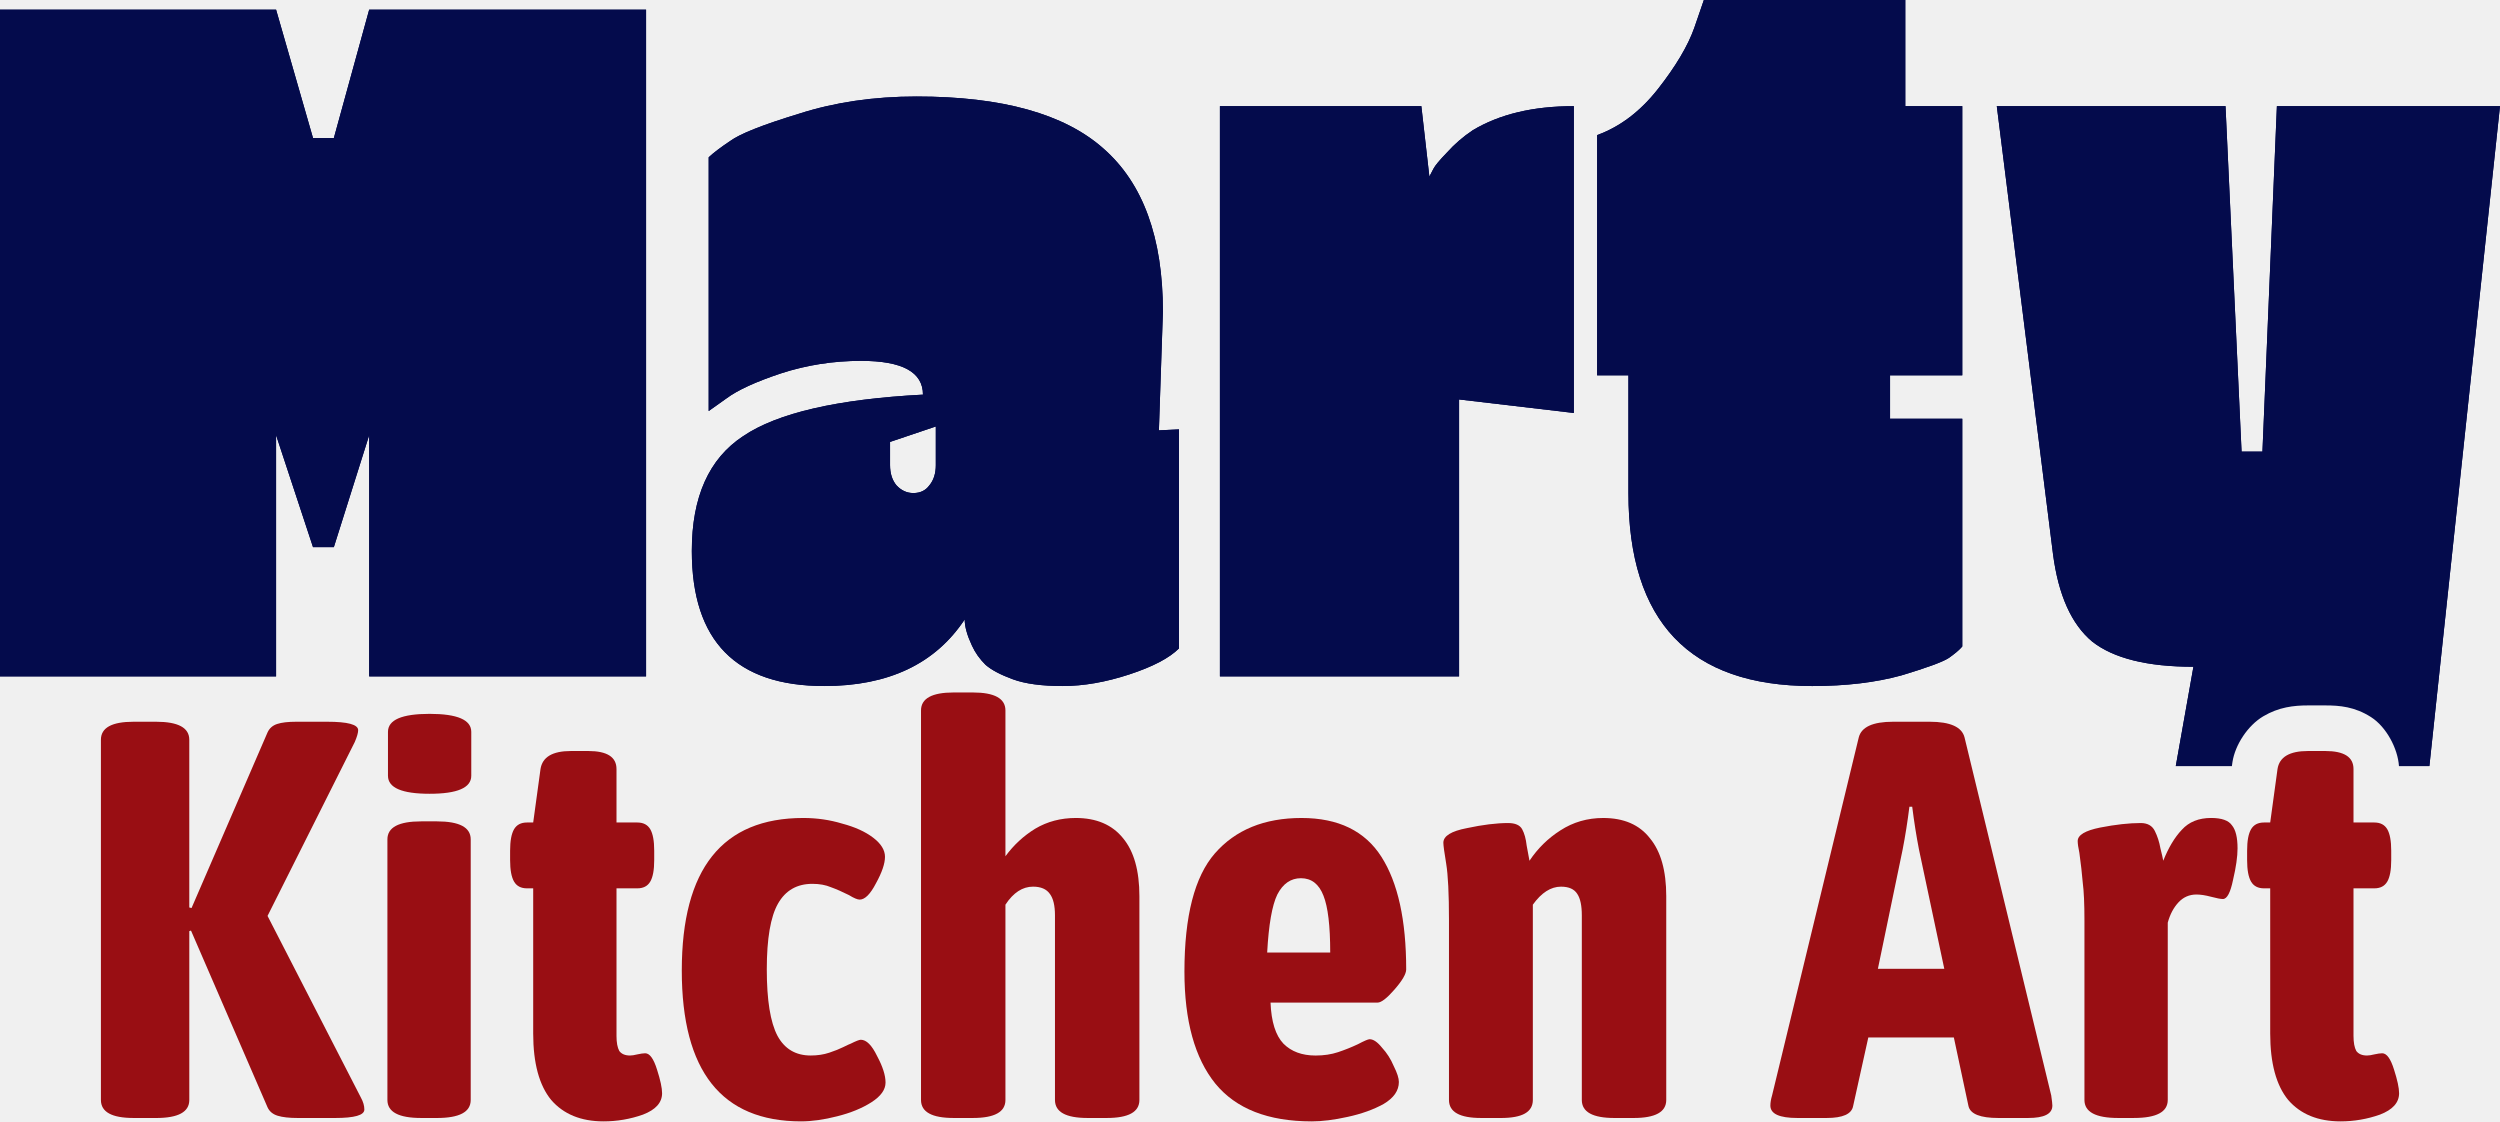
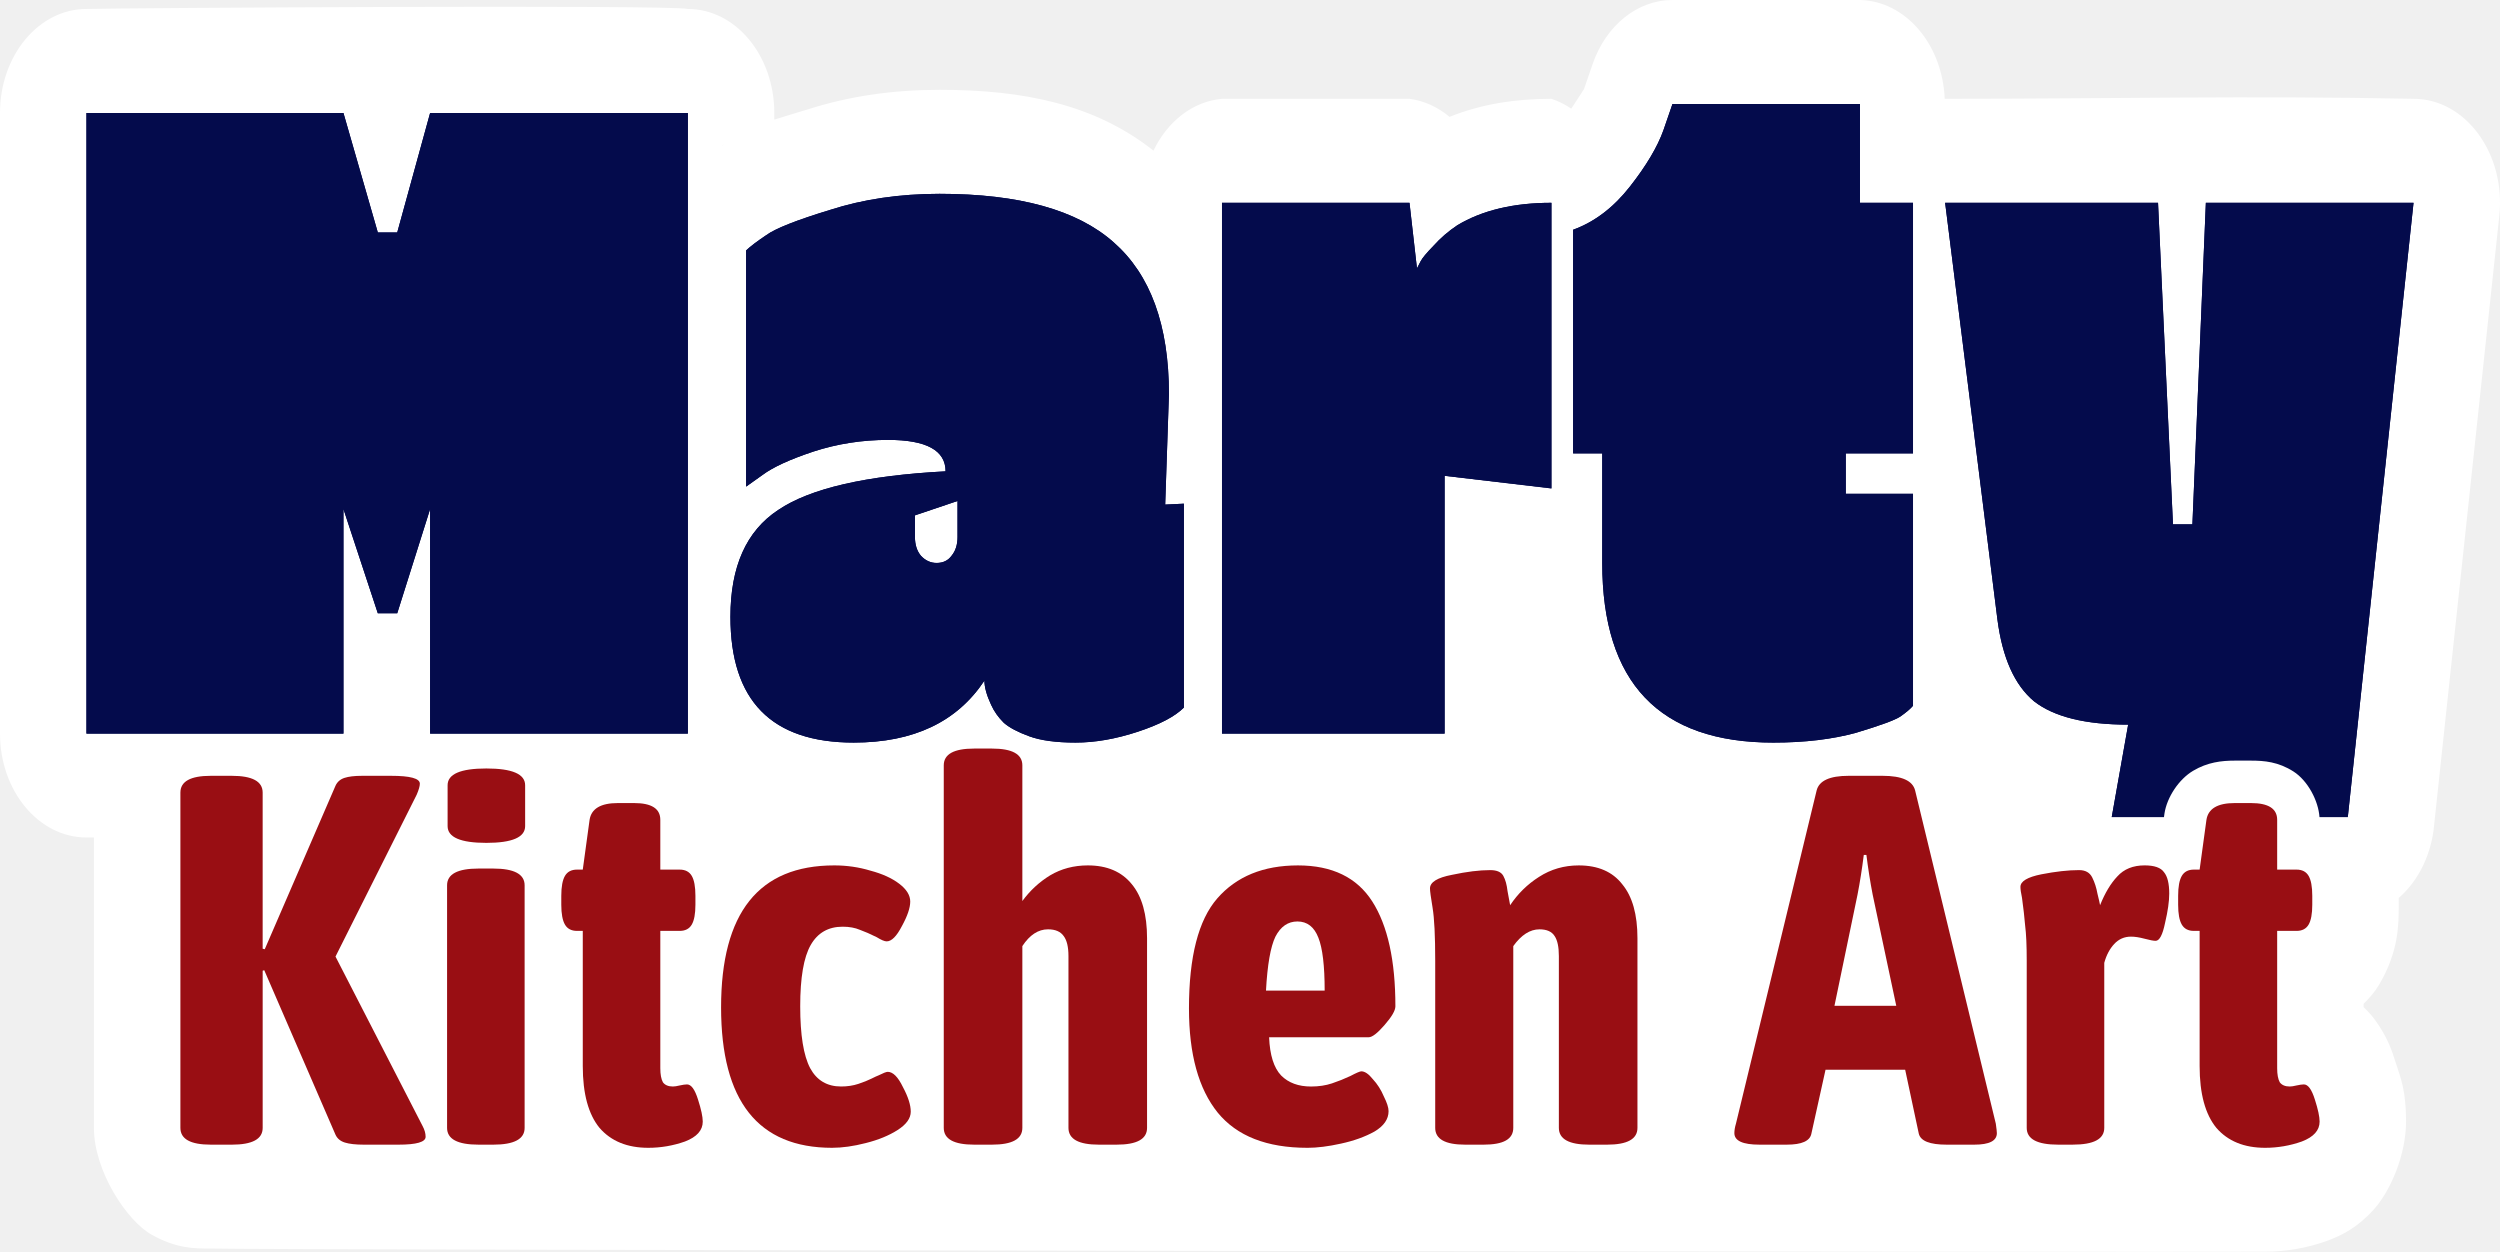
- <svg xmlns="http://www.w3.org/2000/svg" width="274.205mm" height="122.994mm" viewBox="0 0 274.205 122.994" version="1.1" id="svg5">
+ <svg xmlns="http://www.w3.org/2000/svg" width="294.582mm" height="147.504mm" viewBox="0 0 294.582 147.504" version="1.1" id="svg5">
  <defs id="defs2" />
-   <g id="layer1" transform="translate(31.27384,-81.66362)">
+   <g id="layer1" transform="translate(41.46207,-69.4087)">
    <g id="layer3" style="font-size:105.833px;fill:#040b4c;fill-opacity:1;stroke-width:0.265" />
    <text xml:space="preserve" style="font-style:normal;font-variant:normal;font-weight:bold;font-stretch:normal;font-size:105.833px;font-family:'Asap Condensed';-inkscape-font-specification:'Asap Condensed,  Bold';fill:#990e13;stroke:#990e13;stroke-width:23.941;stroke-linecap:round;stroke-linejoin:round;paint-order:stroke fill markers" x="41.773" y="178.907" id="text235">
      <tspan id="tspan233" style="stroke-width:23.941" x="41.773" y="178.907" />
    </text>
    <g aria-label="Marty" id="g1447" style="font-size:105.833px;fill:#040b4c;fill-opacity:1;stroke-width:0.265" transform="matrix(0.8317566,0,0,1,-118.3555,53.03839)">
-       <g id="g357">
-         <g aria-label="Marty" id="g1610" style="font-size:105.833px;fill:#040b4c;fill-opacity:1;stroke:#f0f0f0;stroke-width:21.93;stroke-linejoin:round" transform="translate(1.4026539e-6)">
-           <g id="path1600">
-             <path style="color:#000000;-inkscape-font-specification:'Erica One';stroke:none" d="m 189.892,29.684 v 73.131 H 153.379 V 76.356 l -4.657,12.277 h -2.752 l -4.868,-12.277 v 26.458 h -36.407 v -73.131 h 36.407 l 4.868,14.076 h 2.752 l 4.657,-14.076 z" id="path1085" />
+       <g id="g357" transform="translate(-464.9067,-34.51726)" style="stroke:#ffffff;stroke-width:24.497;stroke-linecap:round;stroke-linejoin:round;stroke-dasharray:none;stroke-opacity:1;paint-order:stroke fill markers">
+         <g id="path1055" transform="translate(-79.11547,13.49401)">
+           <path style="color:#000000;-inkscape-font-specification:'Erica One';fill:#ffffff;stroke:none;-inkscape-stroke:none" d="m 873.401,37.394 c -4.955,7.01e-4 -9.421,2.986 -11.316,7.564 l -1.211,2.928 c 0.02,-0.047 -0.885,1.176 -1.809,2.312 -0.884,-0.502 -1.828,-0.893 -2.809,-1.162 -5.045,0 -9.893,0.604 -14.434,2.127 -1.683,-1.173 -3.634,-1.904 -5.674,-2.127 h -26.564 c -4.047,0.302 -7.681,2.59 -9.705,6.107 -8.31,-5.463 -18.395,-7.166 -30.301,-7.166 -6.563,0 -12.827,0.737 -18.734,2.324 l 0.164,-0.043 c -1.94,0.492 -3.37,0.838 -4.846,1.23 v -0.789 c -8e-4,-6.765 -5.485,-12.248 -12.25,-12.248 -2.204,-0.517 -80.672,-0.117 -85.195,0 -6.764,7.97e-4 -12.247,5.484 -12.248,12.248 v 73.131 c 7.9e-4,6.764 5.484,12.247 12.248,12.248 h 1.059 v 34.211 c 0,5.109 4.688,10.993 8.219,12.613 3.53,1.62 5.964,1.614 8.336,1.609 5.827,0.18 279.012,0.448 291.031,0.371 2.912,0 5.839,-0.413 8.645,-1.236 0.088,-0.026 0.176,-0.052 0.264,-0.08 1.922,-0.611 4.137,-1.475 6.52,-3.689 2.383,-2.215 4.539,-6.477 4.539,-10.33 0,-3.658 -0.768,-5.152 -1.451,-6.9 -0.533,-1.427 -1.184,-3.049 -2.951,-5.078 -0.419,-0.482 -0.975,-0.995 -1.609,-1.498 v -0.398 c 0.823,-0.681 1.611,-1.416 2.232,-2.303 v -0.002 c 2.736,-3.901 2.74,-6.989 2.74,-9.379 v -0.789 c 2.635,-1.896 4.409,-4.76 4.934,-7.963 l 9.312,-72.391 c 0.941,-7.323 -4.763,-13.809 -12.146,-13.81 -23.523,-0.387 -42.772,0 -66.359,0 -0.02,0.006 -0.04,0.012 -0.06,0.018 -0.309,-6.44 -5.557,-11.538 -12.004,-11.66 z M 739.077,54.386 c -0.107,0.059 -0.196,0.135 -0.301,0.193 -0.052,0.032 -0.084,0.03 -0.137,0.062 z m 62.381,1.66 0.065,0.047 c -0.009,-0.007 -0.02,-0.009 -0.029,-0.016 -0.013,-0.009 -0.022,-0.022 -0.035,-0.031 z" id="path1271" />
+         </g>
+         <g aria-label="Kitchen Art" transform="scale(1.096483,0.9120069)" id="text292" style="font-weight:bold;font-size:67.693px;font-family:'Asap Condensed';-inkscape-font-specification:'Asap Condensed,  Bold';fill:#990e13;stroke:#ffffff;stroke-width:24.497;stroke-linecap:round;stroke-linejoin:round;stroke-dasharray:none;stroke-opacity:1;paint-order:stroke fill markers">
+           <g id="path1622" style="stroke:#ffffff;stroke-width:24.497;stroke-linecap:round;stroke-linejoin:round;stroke-dasharray:none;stroke-opacity:1;paint-order:stroke fill markers" />
+           <g id="path1624" style="stroke:#ffffff;stroke-width:24.497;stroke-linecap:round;stroke-linejoin:round;stroke-dasharray:none;stroke-opacity:1;paint-order:stroke fill markers" />
+           <g id="path1626" style="stroke:#ffffff;stroke-width:24.497;stroke-linecap:round;stroke-linejoin:round;stroke-dasharray:none;stroke-opacity:1;paint-order:stroke fill markers" />
+           <g id="path1628" style="stroke:#ffffff;stroke-width:24.497;stroke-linecap:round;stroke-linejoin:round;stroke-dasharray:none;stroke-opacity:1;paint-order:stroke fill markers" />
+           <g id="path1630" style="stroke:#ffffff;stroke-width:24.497;stroke-linecap:round;stroke-linejoin:round;stroke-dasharray:none;stroke-opacity:1;paint-order:stroke fill markers" />
+           <g id="path1632" style="stroke:#ffffff;stroke-width:24.497;stroke-linecap:round;stroke-linejoin:round;stroke-dasharray:none;stroke-opacity:1;paint-order:stroke fill markers" />
+           <g id="path1634" style="stroke:#ffffff;stroke-width:24.497;stroke-linecap:round;stroke-linejoin:round;stroke-dasharray:none;stroke-opacity:1;paint-order:stroke fill markers" />
+           <g id="path1636" style="stroke:#ffffff;stroke-width:24.497;stroke-linecap:round;stroke-linejoin:round;stroke-dasharray:none;stroke-opacity:1;paint-order:stroke fill markers" />
+           <g id="path1638" style="stroke:#ffffff;stroke-width:24.497;stroke-linecap:round;stroke-linejoin:round;stroke-dasharray:none;stroke-opacity:1;paint-order:stroke fill markers" />
+           <g id="path1640" style="stroke:#ffffff;stroke-width:24.497;stroke-linecap:round;stroke-linejoin:round;stroke-dasharray:none;stroke-opacity:1;paint-order:stroke fill markers" />
+         </g>
+       </g>
+       <g id="g357-3" style="font-size:105.833px;fill:#040b4c;fill-opacity:1;stroke-width:0.265" transform="translate(2.9731571e-5)">
+         <g aria-label="Marty" id="g1610-6" style="font-size:105.833px;fill:#040b4c;fill-opacity:1;stroke:#f0f0f0;stroke-width:21.93;stroke-linejoin:round" transform="translate(1.4026539e-6)">
+           <g id="path1600-7">
+             <path style="color:#000000;-inkscape-font-specification:'Erica One';stroke:none" d="m 189.892,29.684 v 73.131 H 153.379 V 76.356 l -4.657,12.277 h -2.752 l -4.868,-12.277 v 26.458 h -36.407 v -73.131 h 36.407 l 4.868,14.076 h 2.752 l 4.657,-14.076 z" id="path1085-5" />
          </g>
-           <g id="path1602">
-             <path style="color:#000000;-inkscape-font-specification:'Erica One';stroke:none" d="m 258.048,62.809 -0.529,13.017 2.646,-0.106 v 24.024 q -1.905,1.587 -6.562,2.857 -4.657,1.27 -8.784,1.27 -4.127,0 -6.562,-0.741 -2.434,-0.741 -3.598,-1.587 -1.164,-0.953 -1.799,-2.117 -0.953,-1.693 -0.953,-2.857 -5.821,7.302 -18.521,7.302 -17.462,0 -17.462,-14.817 0,-8.89 6.773,-12.594 6.773,-3.81 23.707,-4.551 0,-3.704 -8.149,-3.704 -5.503,0 -10.583,1.376 -4.974,1.376 -7.197,2.752 l -2.328,1.376 V 45.876 q 0.953,-0.741 2.857,-1.799 1.905,-1.164 8.996,-2.963 7.091,-1.905 15.557,-1.905 16.933,0 24.659,5.715 7.832,5.715 7.832,17.886 z m -29.951,16.827 v -4.233 l -6.032,1.693 v 2.54 q 0,1.376 0.847,2.222 0.952,0.847 2.222,0.847 1.376,0 2.117,-0.847 0.847,-0.847 0.847,-2.222 z" id="path1079" />
+           <g id="path1602-3">
+             <path style="color:#000000;-inkscape-font-specification:'Erica One';stroke:none" d="m 258.048,62.809 -0.529,13.017 2.646,-0.106 v 24.024 q -1.905,1.587 -6.562,2.857 -4.657,1.27 -8.784,1.27 -4.127,0 -6.562,-0.741 -2.434,-0.741 -3.598,-1.587 -1.164,-0.953 -1.799,-2.117 -0.953,-1.693 -0.953,-2.857 -5.821,7.302 -18.521,7.302 -17.462,0 -17.462,-14.817 0,-8.89 6.773,-12.594 6.773,-3.81 23.707,-4.551 0,-3.704 -8.149,-3.704 -5.503,0 -10.583,1.376 -4.974,1.376 -7.197,2.752 l -2.328,1.376 V 45.876 q 0.953,-0.741 2.857,-1.799 1.905,-1.164 8.996,-2.963 7.091,-1.905 15.557,-1.905 16.933,0 24.659,5.715 7.832,5.715 7.832,17.886 z m -29.951,16.827 v -4.233 l -6.032,1.693 v 2.54 q 0,1.376 0.847,2.222 0.952,0.847 2.222,0.847 1.376,0 2.117,-0.847 0.847,-0.847 0.847,-2.222 z" id="path1079-5" />
          </g>
-           <g id="path1604">
-             <path style="color:#000000;-inkscape-font-specification:'Erica One';stroke:none" d="m 297.101,102.814 h -31.538 v -62.547 h 26.564 l 1.058,7.726 q 0.212,-0.317 0.529,-0.847 0.318,-0.529 1.799,-1.799 1.482,-1.376 3.387,-2.434 5.292,-2.646 13.335,-2.646 v 33.655 l -15.134,-1.482 z" id="path1073" />
+           <g id="path1604-6">
+             <path style="color:#000000;-inkscape-font-specification:'Erica One';stroke:none" d="m 297.101,102.814 h -31.538 v -62.547 h 26.564 l 1.058,7.726 q 0.212,-0.317 0.529,-0.847 0.318,-0.529 1.799,-1.799 1.482,-1.376 3.387,-2.434 5.292,-2.646 13.335,-2.646 v 33.655 l -15.134,-1.482 z" id="path1073-2" />
          </g>
-           <g id="path1606">
-             <path style="color:#000000;-inkscape-font-specification:'Erica One';stroke:none" d="m 353.933,69.794 v 4.762 h 9.525 V 99.533 q -0.529,0.529 -1.799,1.27 -1.164,0.635 -6.244,1.905 -5.08,1.164 -11.747,1.164 -24.236,0 -24.236,-21.167 V 69.794 h -4.127 V 43.442 q 4.551,-1.376 8.043,-5.08 3.492,-3.704 4.762,-6.667 l 1.27,-3.069 h 26.564 v 11.642 h 7.514 v 29.527 z" id="path1067" />
+           <g id="path1606-9">
+             <path style="color:#000000;-inkscape-font-specification:'Erica One';stroke:none" d="m 353.933,69.794 v 4.762 h 9.525 V 99.533 q -0.529,0.529 -1.799,1.27 -1.164,0.635 -6.244,1.905 -5.08,1.164 -11.747,1.164 -24.236,0 -24.236,-21.167 V 69.794 h -4.127 V 43.442 q 4.551,-1.376 8.043,-5.08 3.492,-3.704 4.762,-6.667 l 1.27,-3.069 h 26.564 v 11.642 h 7.514 v 29.527 z" id="path1067-1" />
          </g>
-           <g id="path1608">
-             <path style="color:#000000;-inkscape-font-specification:'Erica One';stroke:none" d="m 400.288,78.155 h 2.752 l 1.905,-37.888 h 29.422 l -9.313,72.39 -2.881,-2.744 c 2.164,-11.884 -23.047,-15.17 -23.337,-2.913 l -7.225,5.657 2.328,-10.901 c -6.068,0 -10.513,-0.917 -13.335,-2.752 -2.752,-1.905 -4.48,-5.115 -5.186,-9.631 L 368.009,40.267 h 30.162 z" id="path1061" />
+           <g id="path1608-2">
+             <path style="color:#000000;-inkscape-font-specification:'Erica One';stroke:none" d="m 400.288,78.155 h 2.752 l 1.905,-37.888 h 29.422 l -9.313,72.39 -2.881,-2.744 c 2.164,-11.884 -23.047,-15.17 -23.337,-2.913 l -7.225,5.657 2.328,-10.901 c -6.068,0 -10.513,-0.917 -13.335,-2.752 -2.752,-1.905 -4.48,-5.115 -5.186,-9.631 L 368.009,40.267 h 30.162 z" id="path1061-7" />
          </g>
        </g>
-         <path d="m 258.048,62.809 -0.529,13.017 2.646,-0.106 v 24.024 q -1.905,1.587 -6.562,2.857 -4.657,1.27 -8.784,1.27 -4.127,0 -6.562,-0.741 -2.434,-0.741 -3.598,-1.587 -1.164,-0.953 -1.799,-2.117 -0.953,-1.693 -0.953,-2.857 -5.821,7.302 -18.521,7.302 -17.462,0 -17.462,-14.817 0,-8.89 6.773,-12.594 6.773,-3.81 23.707,-4.551 0,-3.704 -8.149,-3.704 -5.503,0 -10.583,1.376 -4.974,1.376 -7.197,2.752 l -2.328,1.376 V 45.876 q 0.953,-0.741 2.857,-1.799 1.905,-1.164 8.996,-2.963 7.091,-1.905 15.557,-1.905 16.933,0 24.659,5.715 7.832,5.715 7.832,17.886 z m -29.951,16.827 v -4.233 l -6.032,1.693 v 2.54 q 0,1.376 0.847,2.222 0.952,0.847 2.222,0.847 1.376,0 2.117,-0.847 0.847,-0.847 0.847,-2.222 z" style="font-family:'Erica One';-inkscape-font-specification:'Erica One';fill:#040b4c;fill-opacity:1" id="path1055" />
+         <path d="m 258.048,62.809 -0.529,13.017 2.646,-0.106 v 24.024 q -1.905,1.587 -6.562,2.857 -4.657,1.27 -8.784,1.27 -4.127,0 -6.562,-0.741 -2.434,-0.741 -3.598,-1.587 -1.164,-0.953 -1.799,-2.117 -0.953,-1.693 -0.953,-2.857 -5.821,7.302 -18.521,7.302 -17.462,0 -17.462,-14.817 0,-8.89 6.773,-12.594 6.773,-3.81 23.707,-4.551 0,-3.704 -8.149,-3.704 -5.503,0 -10.583,1.376 -4.974,1.376 -7.197,2.752 l -2.328,1.376 V 45.876 q 0.953,-0.741 2.857,-1.799 1.905,-1.164 8.996,-2.963 7.091,-1.905 15.557,-1.905 16.933,0 24.659,5.715 7.832,5.715 7.832,17.886 z m -29.951,16.827 v -4.233 l -6.032,1.693 v 2.54 q 0,1.376 0.847,2.222 0.952,0.847 2.222,0.847 1.376,0 2.117,-0.847 0.847,-0.847 0.847,-2.222 z" style="font-family:'Erica One';-inkscape-font-specification:'Erica One';fill:#040b4c;fill-opacity:1" id="path1055-0" />
        <path d="m 297.101,102.814 h -31.538 v -62.547 h 26.564 l 1.058,7.726 q 0.212,-0.317 0.529,-0.847 0.318,-0.529 1.799,-1.799 1.482,-1.376 3.387,-2.434 5.292,-2.646 13.335,-2.646 v 33.655 l -15.134,-1.482 z" style="font-family:'Erica One';-inkscape-font-specification:'Erica One';fill:#040b4c;fill-opacity:1" id="path1052" />
        <path d="m 353.933,69.794 v 4.762 h 9.525 V 99.533 q -0.529,0.529 -1.799,1.27 -1.164,0.635 -6.244,1.905 -5.08,1.164 -11.747,1.164 -24.236,0 -24.236,-21.167 V 69.794 h -4.127 V 43.442 q 4.551,-1.376 8.043,-5.08 3.492,-3.704 4.762,-6.667 l 1.27,-3.069 h 26.564 v 11.642 h 7.514 v 29.527 z" style="font-family:'Erica One';-inkscape-font-specification:'Erica One';fill:#040b4c;fill-opacity:1" id="path1049" />
        <path id="path1046" style="font-family:'Erica One';-inkscape-font-specification:'Erica One';fill:#040b4c;fill-opacity:1" d="m 368.008,40.267 7.408,49.107 c 0.706,4.516 2.434,7.726 5.186,9.631 2.822,1.834 7.267,2.752 13.335,2.752 l -2.328,10.901 h 7.401 l 0.06,-0.362 c 0.005,-0.032 0.011,-0.063 0.017,-0.095 0.355,-1.889 2.022,-4.005 4.062,-5.011 2.04,-1.006 4.019,-1.193 5.886,-1.193 h 2.3 c 1.878,0 3.873,0.137 6.024,1.282 2.038,1.085 3.532,3.464 3.684,5.378 h 4.009 l 9.314,-72.39 h -29.422 l -1.905,37.888 h -2.752 l -2.117,-37.888 z" />
-         <g aria-label="Kitchen Art" transform="scale(1.096483,0.9120069)" id="text292" style="font-weight:bold;font-size:67.693px;font-family:'Asap Condensed';-inkscape-font-specification:'Asap Condensed,  Bold';fill:#990e13;stroke:#f0f0f0;stroke-width:10.965;stroke-linecap:round;stroke-linejoin:round;paint-order:stroke fill markers">
-           <g id="path1622" />
-           <g id="path1624">
+         <g aria-label="Kitchen Art" transform="scale(1.096483,0.9120069)" id="text292-9" style="font-weight:bold;font-size:67.693px;font-family:'Asap Condensed';-inkscape-font-specification:'Asap Condensed,  Bold';fill:#990e13;stroke:#f0f0f0;stroke-width:10.965;stroke-linecap:round;stroke-linejoin:round;paint-order:stroke fill markers">
+           <g id="path1622-3" />
+           <g id="path1624-6">
            <path style="color:#000000;-inkscape-font-specification:'Asap Condensed,  Bold';stroke:none;stroke-linecap:butt;stroke-linejoin:miter" d="m 146.137,165.841 q -4.062,0 -4.062,-2.166 V 132.334 q 0,-2.166 4.062,-2.166 h 1.895 q 4.062,0 4.062,2.166 v 31.342 q 0,2.166 -4.062,2.166 z m 1.015,-38.991 q -5.009,0 -5.009,-2.166 v -5.28 q 0,-2.166 5.009,-2.166 5.009,0 5.009,2.166 v 5.28 q 0,2.166 -5.009,2.166 z" id="path1037" />
          </g>
-           <g id="path1626">
+           <g id="path1626-0">
            <path style="color:#000000;-inkscape-font-specification:'Asap Condensed,  Bold';stroke:none;stroke-linecap:butt;stroke-linejoin:miter" d="m 168.069,166.248 q -4.062,0 -6.295,-2.572 -2.166,-2.64 -2.166,-7.988 v -17.465 h -0.745 q -1.083,0 -1.557,-0.812 -0.474,-0.812 -0.474,-2.572 v -1.151 q 0,-1.76 0.474,-2.572 0.474,-0.812 1.557,-0.812 h 0.745 l 0.88,-6.431 q 0.338,-2.166 3.655,-2.166 h 2.098 q 3.385,0 3.385,2.166 v 6.431 h 2.505 q 1.083,0 1.557,0.812 0.474,0.812 0.474,2.572 v 1.151 q 0,1.76 -0.474,2.572 -0.474,0.812 -1.557,0.812 h -2.505 v 17.735 q 0,1.218 0.338,1.828 0.406,0.542 1.286,0.542 0.338,0 0.88,-0.135 0.609,-0.135 0.948,-0.135 0.812,0 1.422,1.963 0.609,1.895 0.609,2.843 0,1.692 -2.302,2.572 -2.302,0.812 -4.738,0.812 z" id="path1031" />
          </g>
-           <g id="path1628" />
-           <g id="path1630">
+           <g id="path1628-6" />
+           <g id="path1630-2">
            <path style="color:#000000;-inkscape-font-specification:'Asap Condensed,  Bold';stroke:none;stroke-linecap:butt;stroke-linejoin:miter" d="m 210.174,165.841 q -3.926,0 -3.926,-2.166 V 116.832 q 0,-2.166 3.926,-2.166 h 2.302 q 3.926,0 3.926,2.166 v 17.532 q 1.489,-2.031 3.588,-3.317 2.166,-1.286 4.874,-1.286 3.723,0 5.686,2.437 1.963,2.369 1.963,6.972 v 24.505 q 0,2.166 -3.926,2.166 h -2.302 q -3.926,0 -3.926,-2.166 v -22.203 q 0,-1.76 -0.609,-2.572 -0.609,-0.88 -2.031,-0.88 -1.895,0 -3.317,2.166 v 23.489 q 0,2.166 -3.926,2.166 z" id="path1022" />
          </g>
-           <g id="path1632">
+           <g id="path1632-6">
            <path style="color:#000000;-inkscape-font-specification:'Asap Condensed,  Bold';stroke:none;stroke-linecap:butt;stroke-linejoin:miter" d="m 253.227,166.248 q -7.852,0 -11.575,-4.535 -3.723,-4.603 -3.723,-13.471 0,-10.018 3.655,-14.215 3.723,-4.265 10.425,-4.265 6.634,0 9.612,4.671 2.978,4.671 2.978,13.539 0,0.812 -1.422,2.437 -1.354,1.557 -2.031,1.557 h -12.862 q 0.135,3.452 1.557,4.942 1.422,1.422 3.858,1.422 1.489,0 2.708,-0.406 1.218,-0.406 2.369,-0.948 1.151,-0.609 1.422,-0.609 0.677,0 1.489,1.015 0.88,0.948 1.422,2.234 0.609,1.218 0.609,1.895 0,1.557 -1.828,2.64 -1.828,1.015 -4.332,1.557 -2.437,0.542 -4.332,0.542 z m 2.234,-20.308 q 0,-4.806 -0.812,-6.837 -0.812,-2.098 -2.708,-2.098 -1.828,0 -2.843,1.963 -0.948,1.963 -1.218,6.972 z" id="path1016" />
          </g>
-           <g id="path1634">
+           <g id="path1634-1">
            <path style="color:#000000;-inkscape-font-specification:'Asap Condensed,  Bold';stroke:none;stroke-linecap:butt;stroke-linejoin:miter" d="m 273.602,165.841 q -3.858,0 -3.858,-2.166 v -21.594 q 0,-4.806 -0.338,-6.837 -0.338,-2.031 -0.338,-2.505 0,-1.218 2.843,-1.76 2.843,-0.609 4.942,-0.609 1.286,0 1.692,0.745 0.406,0.745 0.542,1.963 0.203,1.151 0.338,1.828 1.489,-2.234 3.723,-3.655 2.302,-1.489 5.145,-1.489 3.723,0 5.618,2.437 1.963,2.369 1.963,6.972 v 24.505 q 0,2.166 -3.926,2.166 h -2.302 q -3.926,0 -3.926,-2.166 v -22.203 q 0,-1.76 -0.542,-2.572 -0.542,-0.88 -1.963,-0.88 -1.828,0 -3.385,2.166 v 23.489 q 0,1.083 -0.948,1.625 -0.948,0.542 -2.911,0.542 z" id="path1010" />
          </g>
-           <g id="path1636">
+           <g id="path1636-8">
            <path style="color:#000000;-inkscape-font-specification:'Asap Condensed,  Bold';stroke:none;stroke-linecap:butt;stroke-linejoin:miter" d="m 311.645,165.841 q -3.249,0 -3.249,-1.489 0,-0.542 0.203,-1.218 l 10.425,-43.053 q 0.474,-1.895 4.129,-1.895 h 4.4 q 3.723,0 4.197,1.895 l 10.425,43.053 q 0.135,0.948 0.135,1.218 0,1.489 -2.911,1.489 h -3.588 q -3.249,0 -3.588,-1.422 l -1.76,-8.258 h -10.289 l -1.828,8.258 q -0.271,1.422 -3.182,1.422 z m 17.668,-17.939 -3.046,-14.351 q -0.474,-2.437 -0.812,-5.145 h -0.338 q -0.338,2.708 -0.812,5.145 l -2.978,14.351 z" id="path1004" />
          </g>
-           <g id="path1638">
+           <g id="path1638-7">
            <path style="color:#000000;-inkscape-font-specification:'Asap Condensed,  Bold';stroke:none;stroke-linecap:butt;stroke-linejoin:miter" d="m 350.23,165.841 q -4.062,0 -4.062,-2.166 v -21.594 q 0,-2.978 -0.203,-4.535 -0.135,-1.625 -0.406,-3.588 -0.203,-0.948 -0.203,-1.422 0,-1.083 2.708,-1.625 2.775,-0.542 4.874,-0.542 1.218,0 1.692,0.948 0.474,0.948 0.677,2.098 0.271,1.083 0.338,1.489 0.948,-2.369 2.234,-3.723 1.286,-1.422 3.52,-1.422 1.895,0 2.505,0.88 0.677,0.812 0.677,2.775 0,1.489 -0.542,3.791 -0.474,2.302 -1.218,2.302 -0.406,0 -1.422,-0.271 -1.015,-0.271 -1.76,-0.271 -1.286,0 -2.166,0.948 -0.88,0.948 -1.286,2.437 v 21.323 q 0,2.166 -4.062,2.166 z" id="path998" />
          </g>
          <path style="color:#000000;font-weight:bold;font-size:67.693px;font-family:'Asap Condensed';-inkscape-font-specification:'Asap Condensed,  Bold';fill:#990e13;fill-opacity:1;stroke:none;stroke-width:10.965;stroke-linecap:butt;stroke-linejoin:miter;paint-order:stroke fill markers" d="m 111.546,165.841 q -3.926,0 -3.926,-2.166 v -43.323 q 0,-2.166 3.926,-2.166 h 2.708 q 3.994,0 3.994,2.166 v 20.172 l 0.271,0.068 9.139,-21.12 q 0.338,-0.745 1.151,-1.015 0.812,-0.271 2.302,-0.271 h 3.723 q 3.723,0 3.723,1.015 0,0.474 -0.406,1.422 l -10.492,20.917 11.237,21.865 q 0.406,0.745 0.406,1.422 0,1.015 -3.52,1.015 h -4.468 q -1.557,0 -2.437,-0.271 -0.88,-0.271 -1.218,-1.015 l -9.206,-21.255 -0.203,0.068 v 20.308 q 0,2.166 -3.994,2.166 z" id="path995" />
-           <g id="path1640">
+           <g id="path1640-9">
            <path style="color:#000000;-inkscape-font-specification:'Asap Condensed,  Bold';stroke:none;stroke-linecap:butt;stroke-linejoin:miter" d="m 376.969,166.248 q -4.062,0 -6.295,-2.572 -2.166,-2.64 -2.166,-7.988 v -17.465 h -0.745 q -1.083,0 -1.557,-0.812 -0.474,-0.812 -0.474,-2.572 v -1.151 q 0,-1.76 0.474,-2.572 0.474,-0.812 1.557,-0.812 h 0.745 l 0.88,-6.431 q 0.338,-2.166 3.655,-2.166 h 2.098 q 3.385,0 3.385,2.166 v 6.431 h 2.505 q 1.083,0 1.557,0.812 0.474,0.812 0.474,2.572 v 1.151 q 0,1.76 -0.474,2.572 -0.474,0.812 -1.557,0.812 h -2.505 v 17.735 q 0,1.218 0.338,1.828 0.406,0.542 1.286,0.542 0.338,0 0.88,-0.135 0.609,-0.135 0.948,-0.135 0.812,0 1.422,1.963 0.609,1.895 0.609,2.843 0,1.692 -2.302,2.572 -2.302,0.812 -4.738,0.812 z" id="path989" />
          </g>
        </g>
        <path style="color:#000000;font-weight:bold;font-size:67.693px;font-family:'Asap Condensed';-inkscape-font-specification:'Asap Condensed,  Bold';fill:#990e13;fill-opacity:1;stroke:none;stroke-width:10.965;stroke-linecap:butt;stroke-linejoin:miter;paint-order:stroke fill markers" d="m 191.829,166.248 q -14.351,0 -14.351,-18.142 0,-18.345 14.622,-18.345 2.437,0 4.671,0.677 2.302,0.609 3.723,1.692 1.422,1.083 1.422,2.302 0,1.218 -1.083,3.182 -1.015,1.963 -1.963,1.963 -0.406,0 -1.286,-0.542 -1.218,-0.609 -2.166,-0.948 -0.948,-0.406 -2.234,-0.406 -2.775,0 -4.129,2.369 -1.354,2.369 -1.354,7.92 0,5.551 1.286,7.988 1.286,2.369 3.994,2.369 1.218,0 2.234,-0.338 1.015,-0.338 1.692,-0.677 0.677,-0.338 0.88,-0.406 0.948,-0.474 1.218,-0.474 1.015,0 1.963,1.963 1.015,1.895 1.015,3.182 0,1.286 -1.692,2.369 -1.692,1.083 -4.129,1.692 -2.369,0.609 -4.332,0.609 z" id="path986" transform="matrix(1.096483,0,0,0.9120069,-2.7552129e-7,1.1666667e-6)" />
        <path d="m 189.892,29.684 v 73.131 H 153.379 V 76.356 l -4.657,12.277 h -2.752 l -4.868,-12.277 v 26.458 h -36.407 v -73.131 h 36.407 l 4.868,14.076 h 2.752 l 4.657,-14.076 z" style="font-size:105.833px;font-family:'Erica One';-inkscape-font-specification:'Erica One';fill:#040b4c;fill-opacity:1;stroke-width:0.265" id="path983" />
      </g>
    </g>
  </g>
</svg>
